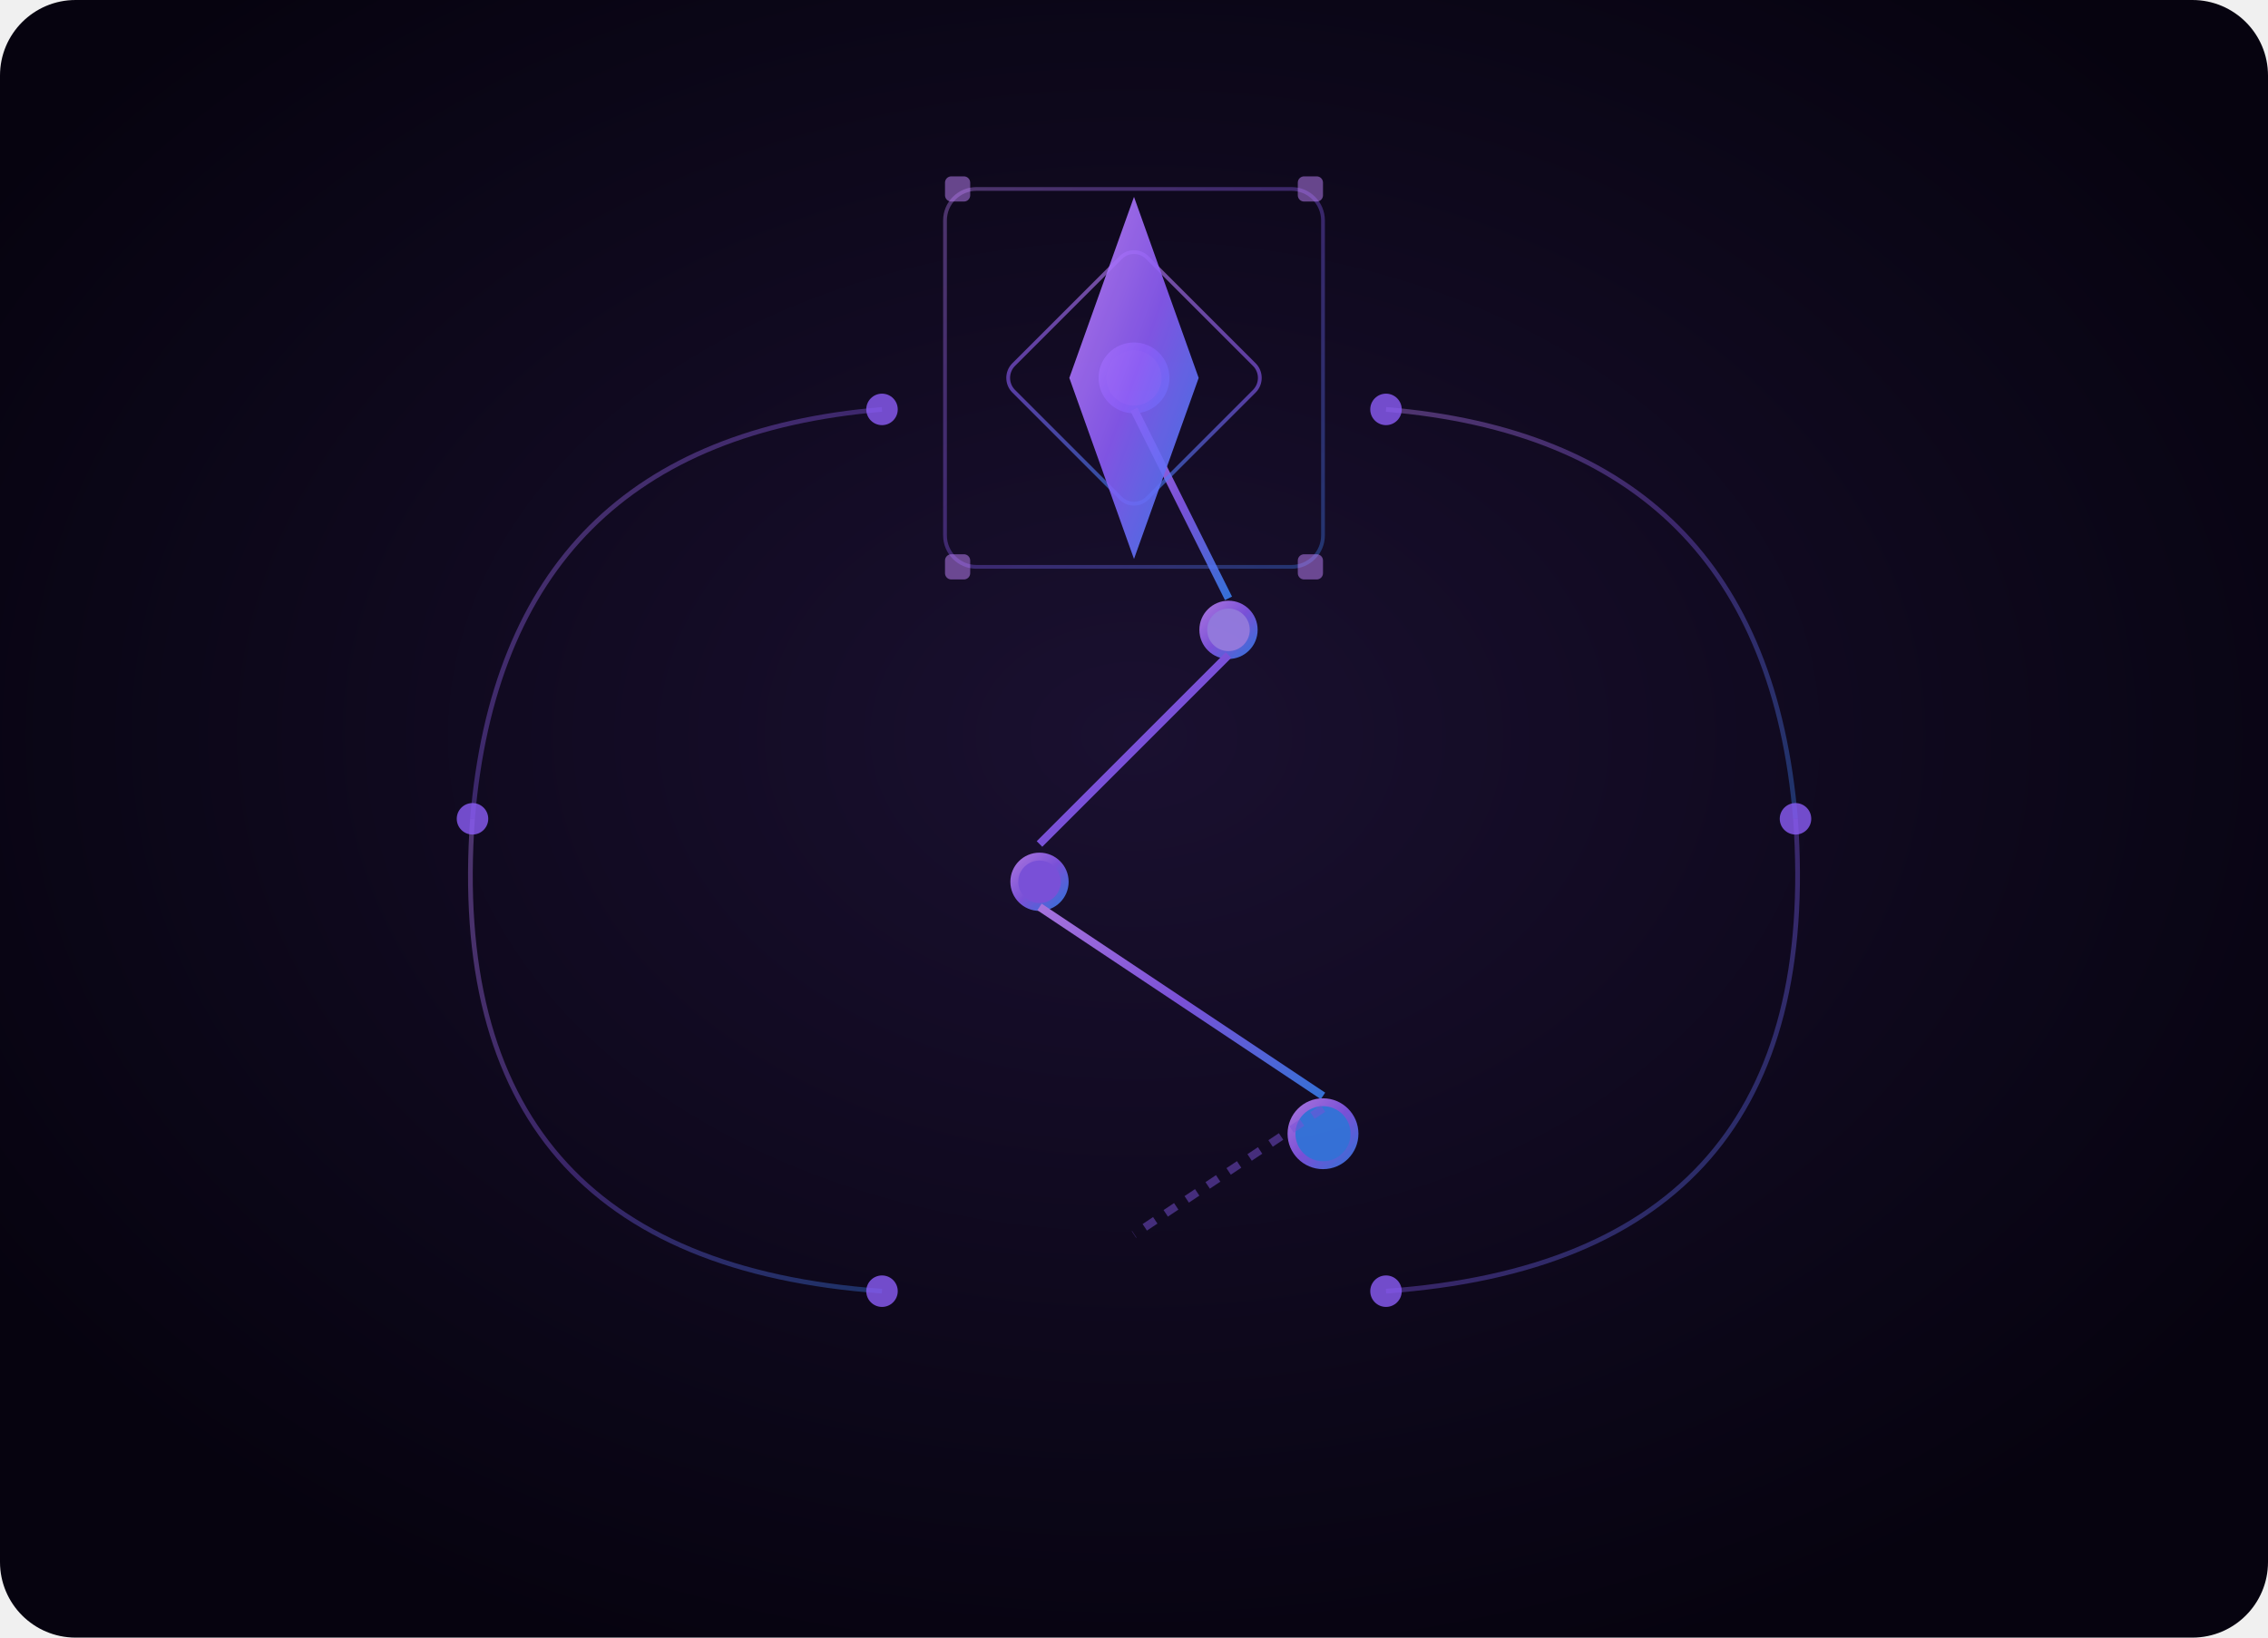
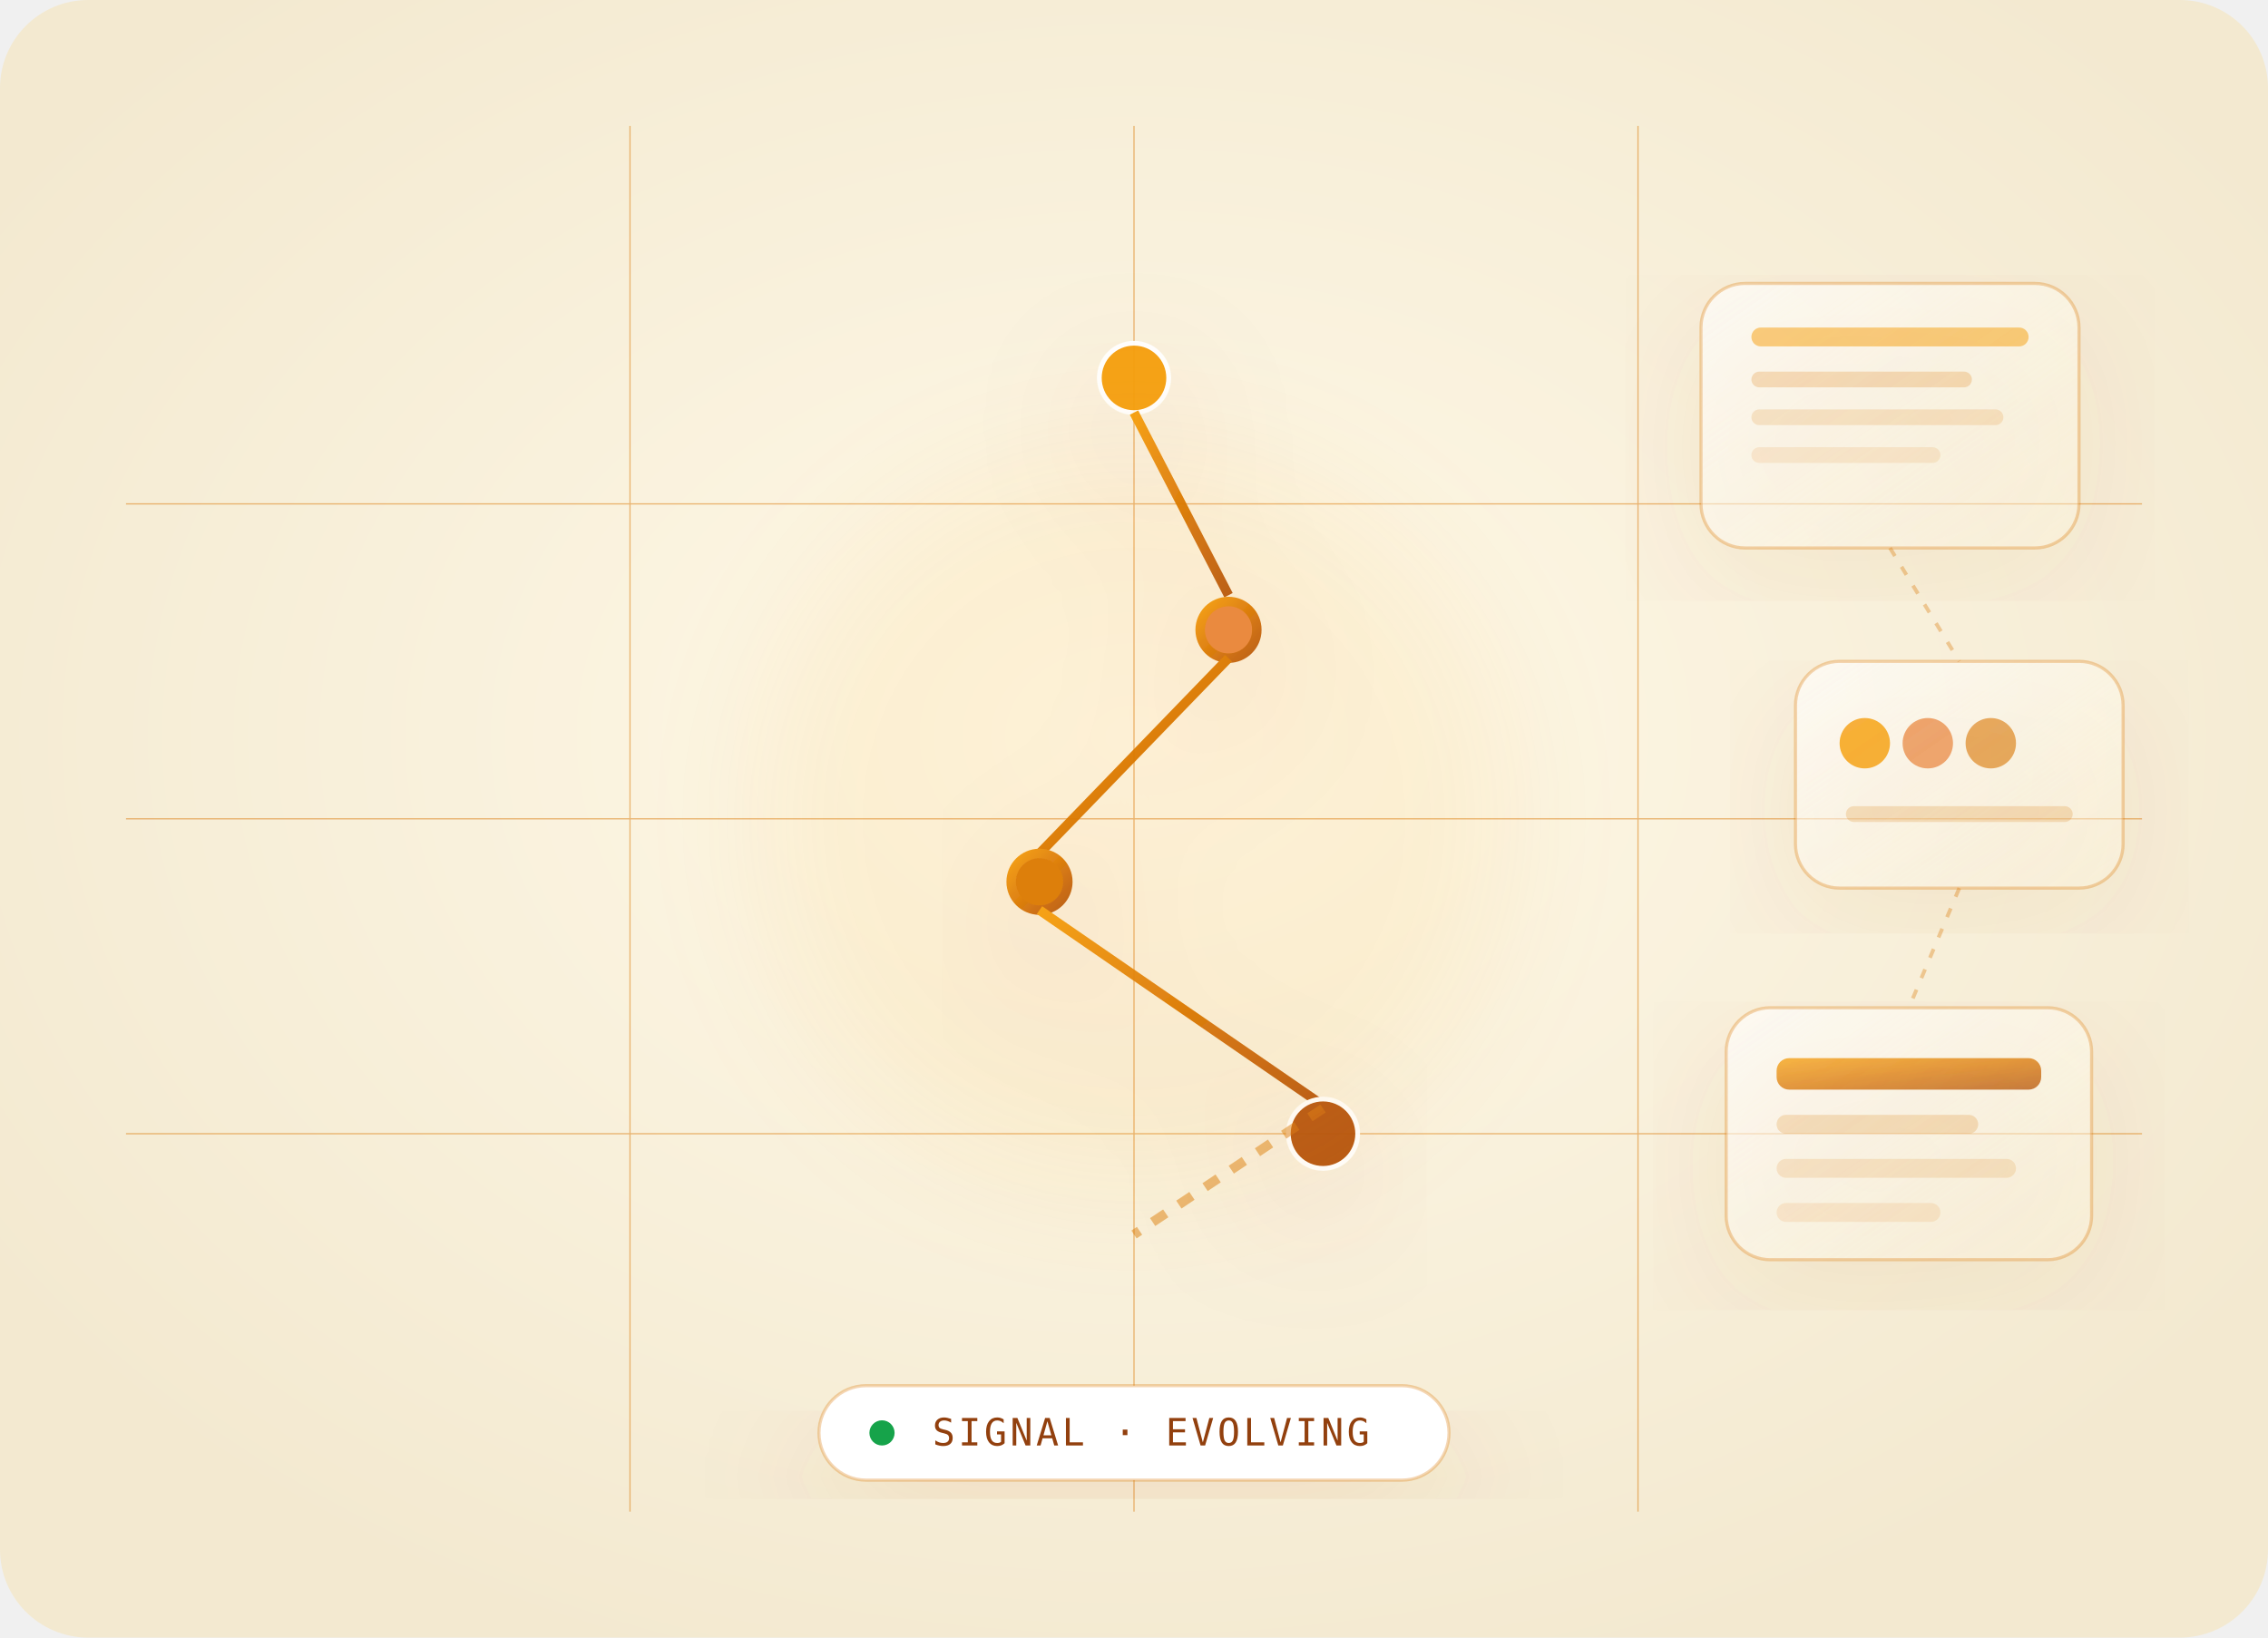
<svg xmlns="http://www.w3.org/2000/svg" width="720" height="520" viewBox="0 0 720 520">
  <defs>
    <linearGradient id="hg" x1="0%" y1="0%" x2="100%" y2="100%">
-       <stop offset="0%" stop-color="#c084fc" />
-       <stop offset="50%" stop-color="#8b5cf6" />
-       <stop offset="100%" stop-color="#3b82f6" />
+       <stop offset="0%" stop-color="#f59e0b" />
+       <stop offset="50%" stop-color="#d97706" />
+       <stop offset="100%" stop-color="#b45309" />
    </linearGradient>
    <radialGradient id="bg" cx="50%" cy="45%" r="60%">
-       <stop offset="0%" stop-color="#1a1030" />
-       <stop offset="100%" stop-color="#06030f" />
+       <stop offset="0%" stop-color="#fff9e8" />
+       <stop offset="100%" stop-color="#f3e9d0" />
    </radialGradient>
    <linearGradient id="axis" x1="0%" y1="0%" x2="100%" y2="100%">
-       <stop offset="0%" stop-color="#c084fc" stop-opacity="0.9" />
-       <stop offset="100%" stop-color="#3b82f6" stop-opacity="0.9" />
+       <stop offset="0%" stop-color="#f59e0b" stop-opacity="0.55" />
+       <stop offset="100%" stop-color="#b45309" stop-opacity="0.55" />
    </linearGradient>
+     <linearGradient id="panel" x1="0%" y1="0%" x2="100%" y2="100%">
+       <stop offset="0%" stop-color="#ffffff" stop-opacity="0.65" />
+       <stop offset="100%" stop-color="#fff6de" stop-opacity="0.35" />
+     </linearGradient>
+     <filter id="soft" x="-40%" y="-40%" width="180%" height="180%">
+       <feGaussianBlur in="SourceGraphic" stdDeviation="18" />
+     </filter>
+     <filter id="drop" x="-20%" y="-20%" width="140%" height="140%">
+       <feDropShadow dx="0" dy="14" stdDeviation="22" flood-color="#b45309" flood-opacity="0.14" />
+     </filter>
  </defs>
-   <rect width="720" height="520" rx="24" fill="url(#bg)" />
-   <g opacity="0.25" stroke="url(#axis)" stroke-width="1">
+   <rect width="720" height="520" rx="28" fill="url(#bg)" />
+   <g opacity="0.5" stroke="#d97706" stroke-width="0.4">
+     <line x1="40" y1="160" x2="680" y2="160" />
+     <line x1="40" y1="260" x2="680" y2="260" />
+     <line x1="40" y1="360" x2="680" y2="360" />
+     <line x1="200" y1="40" x2="200" y2="480" />
+     <line x1="360" y1="40" x2="360" y2="480" />
+     <line x1="520" y1="40" x2="520" y2="480" />
+   </g>
+   <g opacity="0.35" stroke="url(#axis)" stroke-width="1.4">
    <line x1="260" y1="120" x2="460" y2="120" />
    <line x1="240" y1="160" x2="480" y2="160" />
    <line x1="260" y1="200" x2="460" y2="200" />
    <line x1="240" y1="240" x2="480" y2="240" />
    <line x1="260" y1="280" x2="460" y2="280" />
    <line x1="240" y1="320" x2="480" y2="320" />
    <line x1="260" y1="360" x2="460" y2="360" />
    <line x1="240" y1="400" x2="480" y2="400" />
  </g>
-   <g fill="none" stroke="url(#hg)" stroke-width="2.5" opacity="0.85">
-     <circle cx="360" cy="120" r="10" fill="#c084fc" />
-     <path d="M360 130 L390 190" />
-     <circle cx="390" cy="200" r="8" fill="#a78bfa" />
-     <path d="M390 208 L330 268" />
-     <circle cx="330" cy="280" r="8" fill="#8b5cf6" />
-     <path d="M330 288 L420 348" />
-     <circle cx="420" cy="360" r="10" fill="#3b82f6" />
-     <path d="M420 352 L360 392" stroke-dasharray="4 4" opacity="0.5" />
+   <g fill="none" stroke="url(#hg)" stroke-width="3" opacity="0.95" filter="url(#drop)">
+     <circle cx="360" cy="120" r="11" fill="#f59e0b" stroke="#fff" stroke-width="1.5" />
+     <path d="M360 131 L390 189" />
+     <circle cx="390" cy="200" r="9" fill="#e8833a" />
+     <path d="M390 209 L330 271" />
+     <circle cx="330" cy="280" r="9" fill="#d97706" />
+     <path d="M330 289 L420 351" />
+     <circle cx="420" cy="360" r="11" fill="#b45309" stroke="#fff" stroke-width="1.5" />
+     <path d="M420 352 L360 392" stroke-dasharray="5 5" opacity="0.5" />
  </g>
-   <g stroke="url(#hg)" fill="none">
-     <rect x="300" y="60" width="120" height="120" rx="10" opacity="0.35" stroke-width="1.2" />
-     <rect x="330" y="90" width="60" height="60" rx="6" opacity="0.6" stroke-width="1.2" transform="rotate(45 360 120)" />
-     <polygon points="360,64 380,120 360,176 340,120" fill="url(#hg)" opacity="0.9" />
+   <circle cx="360" cy="260" r="120" fill="#f59e0b" opacity="0.08" filter="url(#soft)" />
+   <g filter="url(#drop)">
+     <rect x="540" y="90" width="120" height="84" rx="14" fill="url(#panel)" stroke="#d97706" stroke-width="1" stroke-opacity="0.3" />
+     <rect x="556" y="104" width="88" height="6" rx="3" fill="#f59e0b" opacity="0.5" />
+     <rect x="556" y="118" width="70" height="5" rx="2.5" fill="#d97706" opacity="0.22" />
+     <rect x="556" y="130" width="80" height="5" rx="2.5" fill="#d97706" opacity="0.16" />
+     <rect x="556" y="142" width="60" height="5" rx="2.5" fill="#d97706" opacity="0.12" />
  </g>
-   <g fill="none" stroke="url(#hg)" stroke-width="1.5" opacity="0.35">
-     <path d="M150 260 Q160 140 280 130" />
-     <path d="M440 130 Q560 140 570 260" />
-     <path d="M150 260 Q140 400 280 410" />
-     <path d="M440 410 Q580 400 570 260" />
+   <g filter="url(#drop)">
+     <rect x="570" y="210" width="104" height="72" rx="14" fill="url(#panel)" stroke="#d97706" stroke-width="1" stroke-opacity="0.3" />
+     <circle cx="592" cy="236" r="8" fill="#f59e0b" opacity="0.8" />
+     <circle cx="612" cy="236" r="8" fill="#e8833a" opacity="0.7" />
+     <circle cx="632" cy="236" r="8" fill="#d97706" opacity="0.6" />
+     <rect x="586" y="256" width="72" height="5" rx="2.5" fill="#d97706" opacity="0.2" />
  </g>
-   <g fill="#8b5cf6" opacity="0.8">
-     <circle cx="150" cy="260" r="5" />
-     <circle cx="570" cy="260" r="5" />
-     <circle cx="280" cy="130" r="5" />
-     <circle cx="440" cy="130" r="5" />
-     <circle cx="280" cy="410" r="5" />
-     <circle cx="440" cy="410" r="5" />
+   <g filter="url(#drop)">
+     <rect x="548" y="320" width="116" height="80" rx="14" fill="url(#panel)" stroke="#d97706" stroke-width="1" stroke-opacity="0.3" />
+     <rect x="564" y="336" width="84" height="10" rx="4" fill="url(#hg)" opacity="0.75" />
+     <rect x="564" y="354" width="64" height="6" rx="3" fill="#d97706" opacity="0.2" />
+     <rect x="564" y="368" width="76" height="6" rx="3" fill="#d97706" opacity="0.15" />
+     <rect x="564" y="382" width="52" height="6" rx="3" fill="#d97706" opacity="0.12" />
  </g>
-   <g fill="#c084fc" opacity="0.5">
-     <rect x="300" y="56" width="8" height="8" rx="2" />
-     <rect x="412" y="56" width="8" height="8" rx="2" />
-     <rect x="300" y="176" width="8" height="8" rx="2" />
-     <rect x="412" y="176" width="8" height="8" rx="2" />
+   <g stroke="#d97706" stroke-width="1.2" opacity="0.35" stroke-dasharray="3 4">
+     <line x1="600" y1="174" x2="622" y2="210" />
+     <line x1="622" y1="282" x2="606" y2="320" />
+   </g>
+   <g>
+     <rect x="260" y="440" width="200" height="30" rx="15" fill="#ffffff" stroke="#d97706" stroke-width="1" stroke-opacity="0.3" filter="url(#drop)" />
+     <circle cx="280" cy="455" r="4" fill="#16a34a" />
+     <text x="296" y="459" font-family="monospace" font-size="12" fill="#92400e" letter-spacing="1">SIGNAL · EVOLVING</text>
  </g>
</svg>
